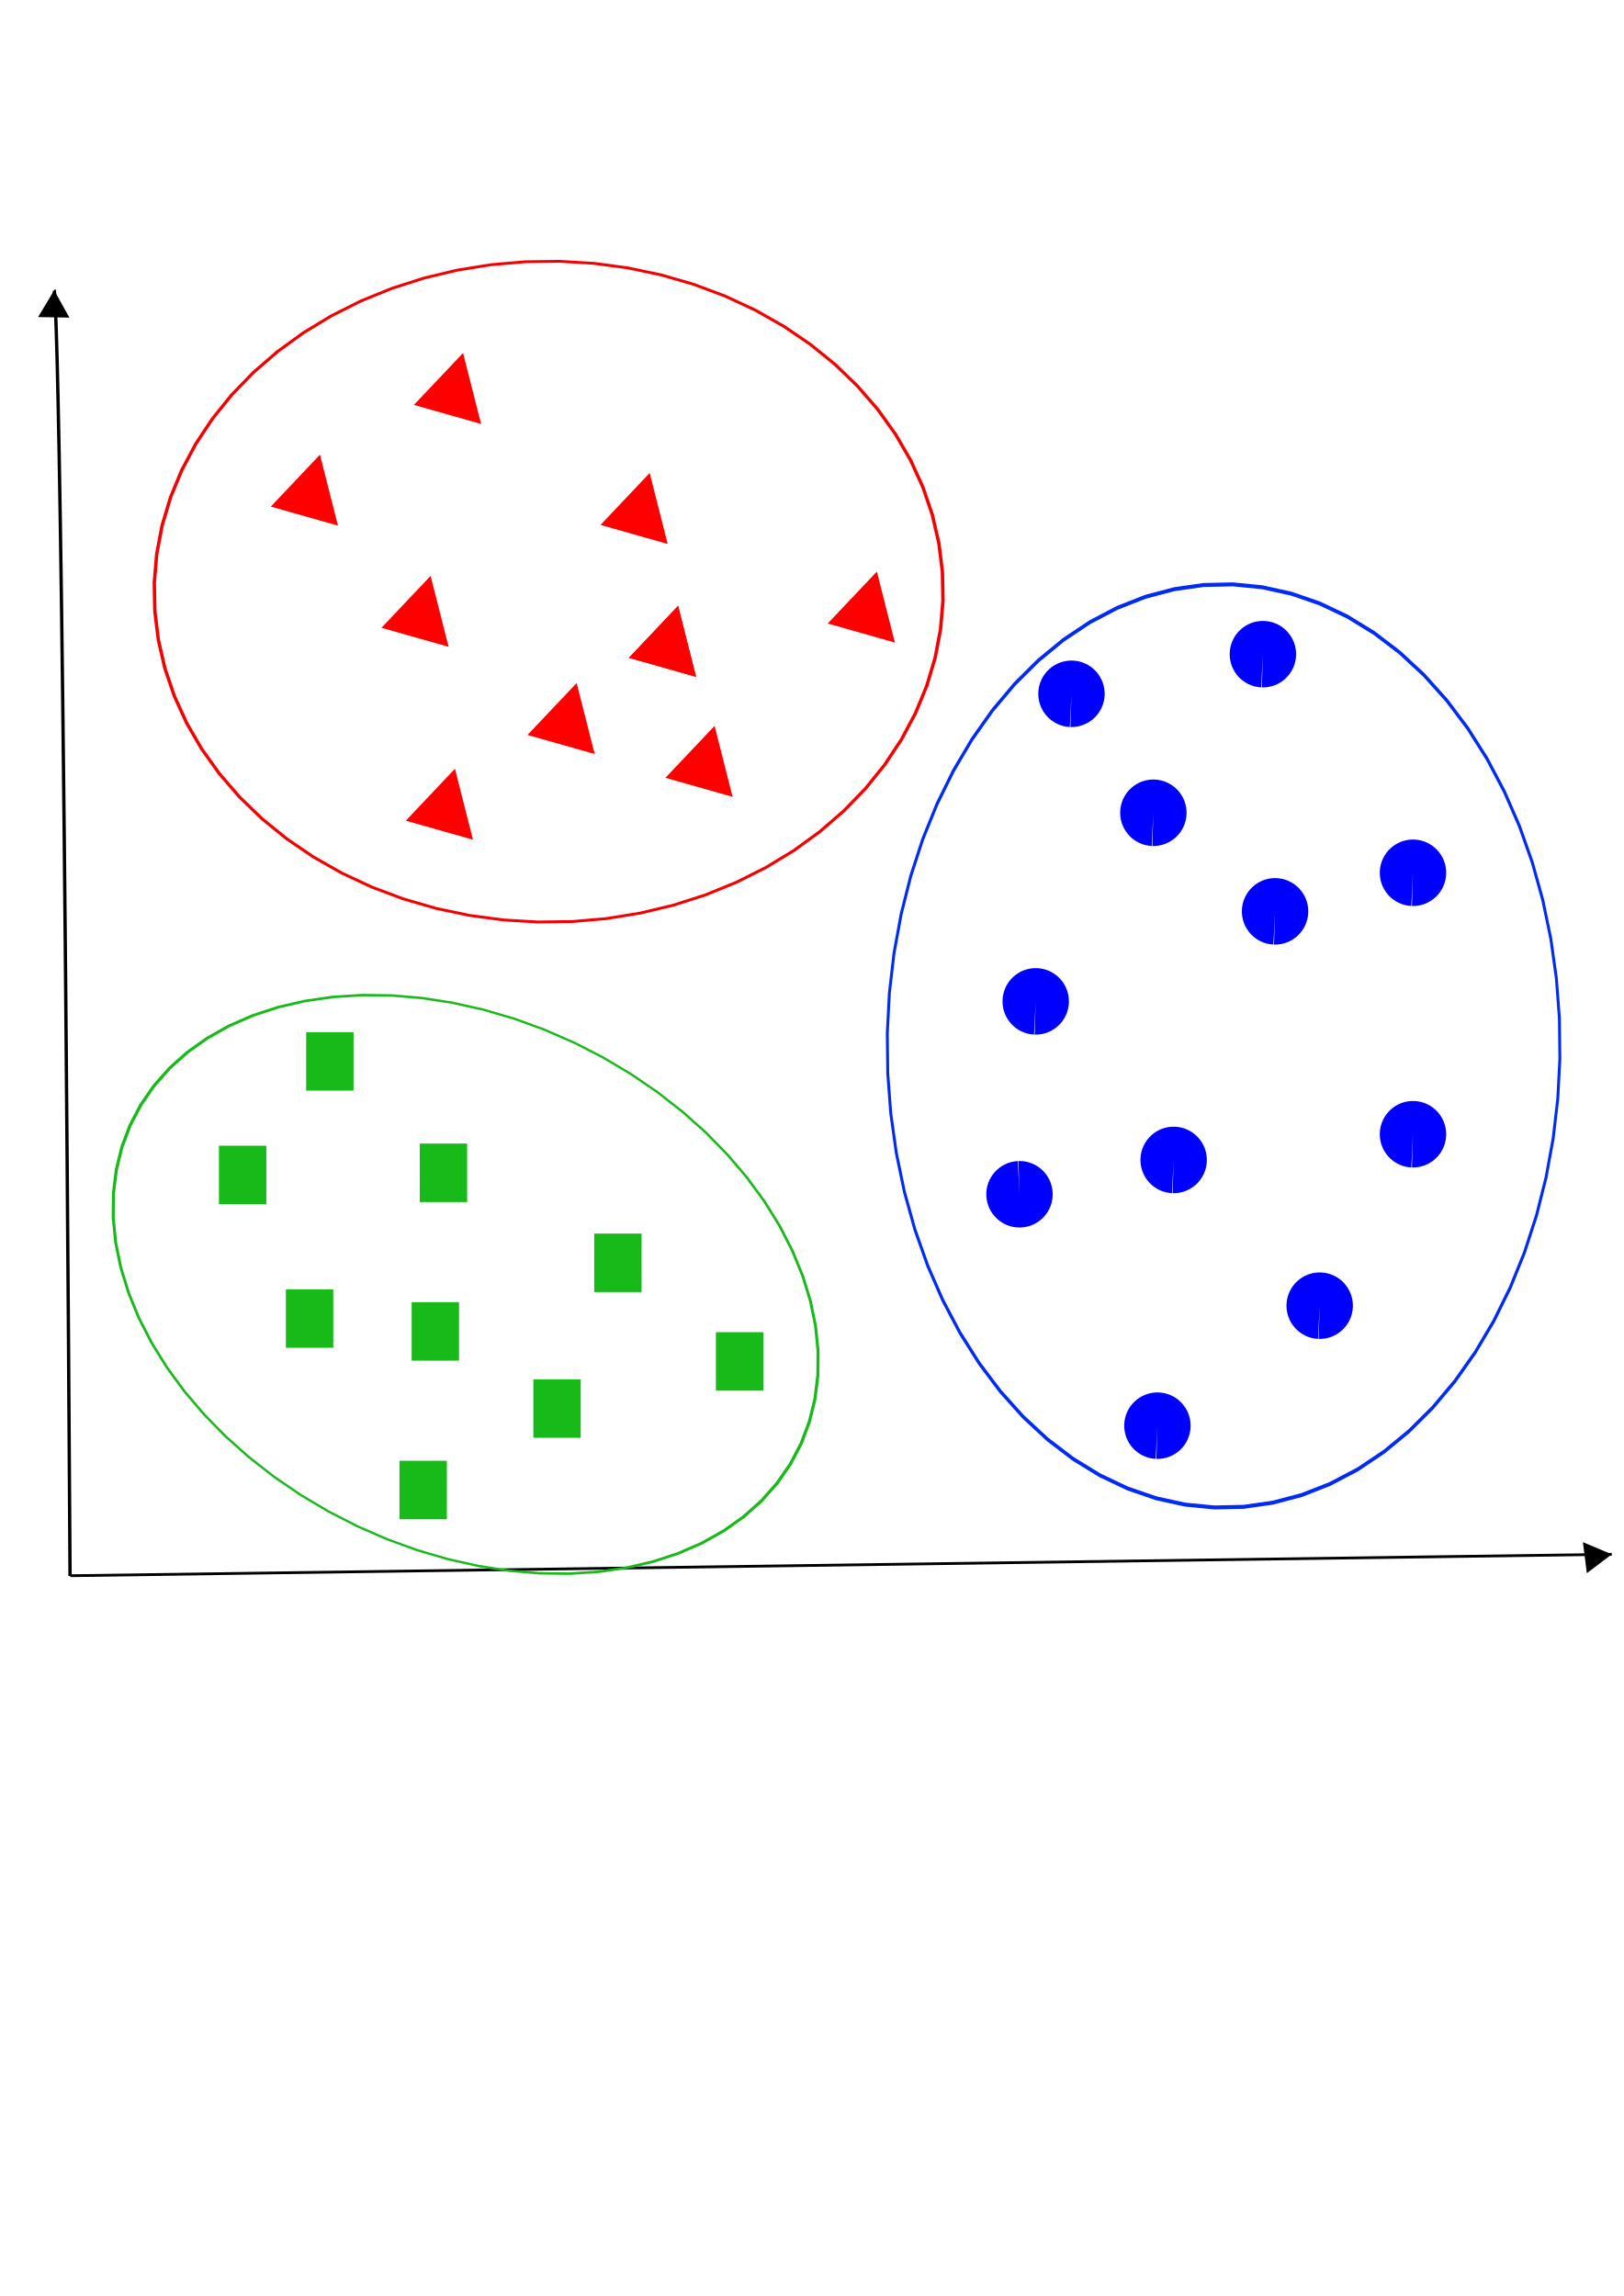
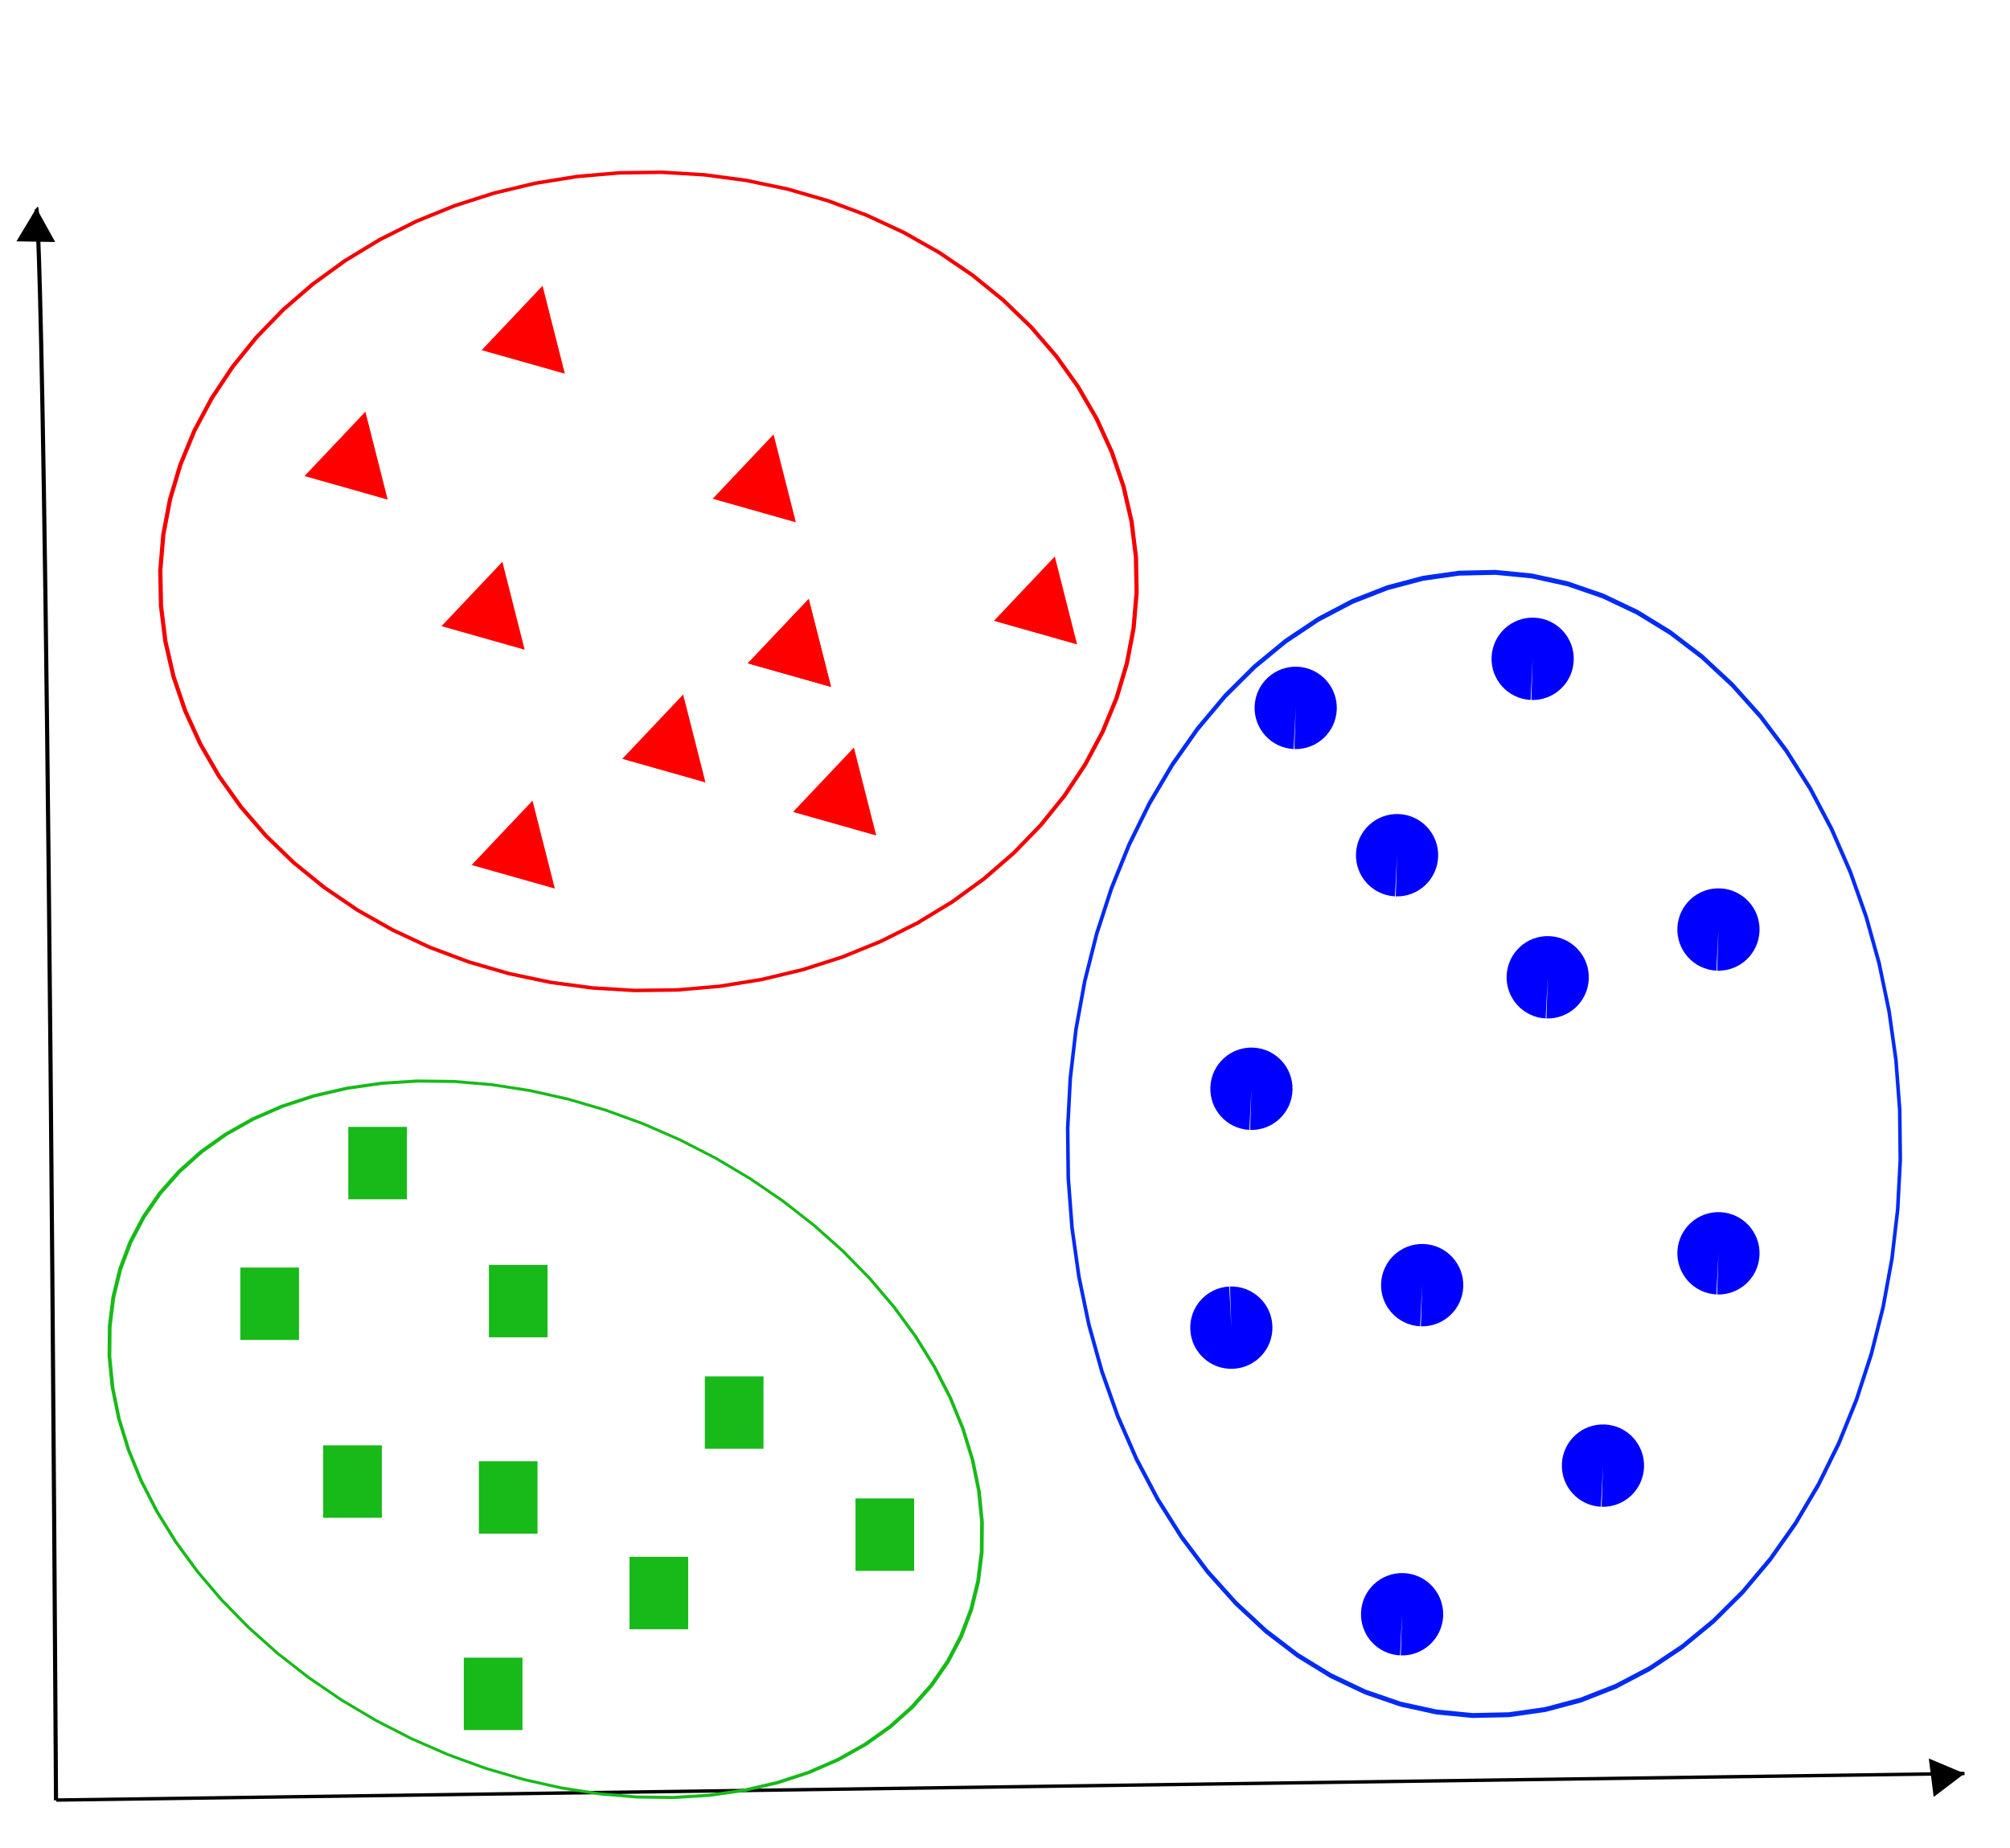
- <svg xmlns="http://www.w3.org/2000/svg" width="210mm" height="297mm" viewBox="0 0 210 297" version="1.1" id="svg4995">
+ <svg xmlns="http://www.w3.org/2000/svg" width="210mm" height="193mm" viewBox="0 0 210 193" version="1.1" id="svg4995">
  <defs id="defs4989" />
-   <g id="layer1">
-     <path style="fill:none;stroke:#000000;stroke-width:0.356px;stroke-linecap:butt;stroke-linejoin:miter;stroke-opacity:1" d="M 9.083,203.828 C 207.932,201.056 208.456,201.056 208.456,201.056" id="path7699" />
-     <path style="fill:none;fill-opacity:1;stroke:#f50000;stroke-width:0.265;stroke-miterlimit:4;stroke-dasharray:none;stroke-opacity:1" id="path8293" d="m 82.902,104.739 -2.037,1.766 -2.184,1.582 -2.313,1.386 -2.425,1.179 -2.519,0.963 -2.593,0.74 -2.648,0.511 -2.682,0.278 -2.696,0.043 -2.69,-0.192 -2.663,-0.425 -2.616,-0.656 -2.548,-0.881 -2.462,-1.1 -2.357,-1.31 -2.234,-1.511 -2.093,-1.7 -1.937,-1.876 -1.766,-2.037 -1.582,-2.184 -1.386,-2.313 -1.179,-2.425 -0.963,-2.519 -0.74,-2.593 -0.511,-2.648 -0.278,-2.682 -0.043,-2.696 0.192,-2.69 0.425,-2.663 0.656,-2.616 0.881,-2.548 1.1,-2.462 1.31,-2.357 1.511,-2.234 1.7,-2.093 1.876,-1.937 2.037,-1.766 2.184,-1.582 2.313,-1.386 2.425,-1.179 2.519,-0.963 2.593,-0.74 2.648,-0.511 2.682,-0.278 2.696,-0.043 2.69,0.192 2.663,0.425 2.616,0.656 2.548,0.881 2.462,1.1 2.357,1.31 2.234,1.511 2.093,1.7 1.937,1.876 1.766,2.037 1.582,2.184 1.386,2.313 1.179,2.425 0.963,2.519 0.74,2.593 0.511,2.648 0.278,2.682 0.043,2.696 -0.192,2.69 -0.425,2.663 -0.656,2.616 -0.881,2.548 -1.1,2.462 -1.31,2.357 -1.511,2.233 -1.7,2.093 z" transform="matrix(1.650631,0,0,1.383038,-30.81274,-37.27615)" />
-     <path style="fill:none;fill-opacity:1;stroke:#002bf5;stroke-width:0.265;stroke-miterlimit:4;stroke-dasharray:none;stroke-opacity:1" id="path8293-0" d="m 82.902,104.739 -2.037,1.766 -2.184,1.582 -2.313,1.386 -2.425,1.179 -2.519,0.963 -2.593,0.74 -2.648,0.511 -2.682,0.278 -2.696,0.043 -2.69,-0.192 -2.663,-0.425 -2.616,-0.656 -2.548,-0.881 -2.462,-1.1 -2.357,-1.31 -2.234,-1.511 -2.093,-1.7 -1.937,-1.876 -1.766,-2.037 -1.582,-2.184 -1.386,-2.313 -1.179,-2.425 -0.963,-2.519 -0.74,-2.593 -0.511,-2.648 -0.278,-2.682 -0.043,-2.696 0.192,-2.69 0.425,-2.663 0.656,-2.616 0.881,-2.548 1.1,-2.462 1.31,-2.357 1.511,-2.234 1.7,-2.093 1.876,-1.937 2.037,-1.766 2.184,-1.582 2.313,-1.386 2.425,-1.179 2.519,-0.963 2.593,-0.74 2.648,-0.511 2.682,-0.278 2.696,-0.043 2.69,0.192 2.663,0.425 2.616,0.656 2.548,0.881 2.462,1.1 2.357,1.31 2.234,1.511 2.093,1.7 1.937,1.876 1.766,2.037 1.582,2.184 1.386,2.313 1.179,2.425 0.963,2.519 0.74,2.593 0.511,2.648 0.278,2.682 0.043,2.696 -0.192,2.69 -0.425,2.663 -0.656,2.616 -0.881,2.548 -1.1,2.462 -1.31,2.357 -1.511,2.233 -1.7,2.093 z" transform="matrix(1.407648,0,0,1.932271,71.46152,-23.70971)" />
-     <path style="fill:none;fill-opacity:1;stroke:#17ba19;stroke-width:0.265;stroke-miterlimit:4;stroke-dasharray:none;stroke-opacity:1" id="path8293-7" d="m 82.902,104.739 -2.037,1.766 -2.184,1.582 -2.313,1.386 -2.425,1.179 -2.519,0.963 -2.593,0.74 -2.648,0.511 -2.682,0.278 -2.696,0.043 -2.69,-0.192 -2.663,-0.425 -2.616,-0.656 -2.548,-0.881 -2.462,-1.1 -2.357,-1.31 -2.234,-1.511 -2.093,-1.7 -1.937,-1.876 -1.766,-2.037 -1.582,-2.184 -1.386,-2.313 -1.179,-2.425 -0.963,-2.519 -0.74,-2.593 -0.511,-2.648 -0.278,-2.682 -0.043,-2.696 0.192,-2.69 0.425,-2.663 0.656,-2.616 0.881,-2.548 1.1,-2.462 1.31,-2.357 1.511,-2.234 1.7,-2.093 1.876,-1.937 2.037,-1.766 2.184,-1.582 2.313,-1.386 2.425,-1.179 2.519,-0.963 2.593,-0.74 2.648,-0.511 2.682,-0.278 2.696,-0.043 2.69,0.192 2.663,0.425 2.616,0.656 2.548,0.881 2.462,1.1 2.357,1.31 2.234,1.511 2.093,1.7 1.937,1.876 1.766,2.037 1.582,2.184 1.386,2.313 1.179,2.425 0.963,2.519 0.74,2.593 0.511,2.648 0.278,2.682 0.043,2.696 -0.192,2.69 -0.425,2.663 -0.656,2.616 -0.881,2.548 -1.1,2.462 -1.31,2.357 -1.511,2.233 -1.7,2.093 z" transform="matrix(1.415963,0.6376148,-0.4151955,1.02964,7.087157,42.10183)" />
-     <rect style="fill:#17ba19;fill-opacity:1;stroke:#17ba19;stroke-width:0.357;stroke-miterlimit:4;stroke-dasharray:none;stroke-opacity:1" id="rect8343" width="5.771" height="7.208" x="28.496" y="148.384" />
-     <rect style="fill:#17ba19;fill-opacity:1;stroke:#17ba19;stroke-width:0.357;stroke-miterlimit:4;stroke-dasharray:none;stroke-opacity:1" id="rect8343-3" width="5.771" height="7.208" x="54.467" y="148.107" />
-     <rect style="fill:#17ba19;fill-opacity:1;stroke:#17ba19;stroke-width:0.357;stroke-miterlimit:4;stroke-dasharray:none;stroke-opacity:1" id="rect8343-2" width="5.771" height="7.208" x="69.158" y="178.601" />
-     <rect style="fill:#17ba19;fill-opacity:1;stroke:#17ba19;stroke-width:0.357;stroke-miterlimit:4;stroke-dasharray:none;stroke-opacity:1" id="rect8343-8" width="5.771" height="7.208" x="37.153" y="166.958" />
-     <rect style="fill:#17ba19;fill-opacity:1;stroke:#17ba19;stroke-width:0.357;stroke-miterlimit:4;stroke-dasharray:none;stroke-opacity:1" id="rect8343-9" width="5.771" height="7.208" x="77.028" y="159.75" />
-     <rect style="fill:#17ba19;fill-opacity:1;stroke:#17ba19;stroke-width:0.357;stroke-miterlimit:4;stroke-dasharray:none;stroke-opacity:1" id="rect8343-1" width="5.771" height="7.208" x="53.418" y="168.621" />
-     <rect style="fill:#17ba19;fill-opacity:1;stroke:#17ba19;stroke-width:0.357;stroke-miterlimit:4;stroke-dasharray:none;stroke-opacity:1" id="rect8343-6" width="5.771" height="7.208" x="92.768" y="172.502" />
-     <rect style="fill:#17ba19;fill-opacity:1;stroke:#17ba19;stroke-width:0.357;stroke-miterlimit:4;stroke-dasharray:none;stroke-opacity:1" id="rect8343-5" width="5.771" height="7.208" x="51.844" y="189.136" />
-     <rect style="fill:#17ba19;fill-opacity:1;stroke:#17ba19;stroke-width:0.357;stroke-miterlimit:4;stroke-dasharray:none;stroke-opacity:1" id="rect8343-99" width="5.771" height="7.208" x="39.776" y="133.692" />
-     <path style="fill:#0000ff;fill-opacity:1;stroke:none;stroke-width:0.357;stroke-miterlimit:4;stroke-dasharray:none;stroke-opacity:1" id="path8411" d="m 138.363,94.044 a 4.294,4.301 0 0 1 -4.074,-4.493 4.294,4.301 0 0 1 4.467,-4.101 4.294,4.301 0 0 1 4.114,4.456 4.294,4.301 0 0 1 -4.43,4.141 l 0.139,-4.299 z" />
-     <path style="fill:#0000ff;fill-opacity:1;stroke:none;stroke-width:0.357;stroke-miterlimit:4;stroke-dasharray:none;stroke-opacity:1" id="path8411-0" d="m 151.577,154.342 a 4.294,4.301 0 0 1 -4.074,-4.493 4.294,4.301 0 0 1 4.467,-4.101 4.294,4.301 0 0 1 4.114,4.456 4.294,4.301 0 0 1 -4.43,4.141 l 0.139,-4.299 z" />
-     <path style="fill:#0000ff;fill-opacity:1;stroke:none;stroke-width:0.357;stroke-miterlimit:4;stroke-dasharray:none;stroke-opacity:1" id="path8411-4" d="m 131.64,-150.189 a 4.294,4.301 0 0 1 -4.074,-4.493 4.294,4.301 0 0 1 4.467,-4.101 4.294,4.301 0 0 1 4.114,4.456 4.294,4.301 0 0 1 -4.43,4.141 l 0.139,-4.299 z" transform="scale(1,-1)" />
-     <path style="fill:#0000ff;fill-opacity:1;stroke:none;stroke-width:0.357;stroke-miterlimit:4;stroke-dasharray:none;stroke-opacity:1" id="path8411-1" d="m 170.465,173.193 a 4.294,4.301 0 0 1 -4.074,-4.493 4.294,4.301 0 0 1 4.467,-4.101 4.294,4.301 0 0 1 4.114,4.456 4.294,4.301 0 0 1 -4.43,4.141 l 0.139,-4.299 z" />
-     <path style="fill:#0000ff;fill-opacity:1;stroke:none;stroke-width:0.357;stroke-miterlimit:4;stroke-dasharray:none;stroke-opacity:1" id="path8411-3" d="m 182.532,151.016 a 4.294,4.301 0 0 1 -4.074,-4.493 4.294,4.301 0 0 1 4.467,-4.101 4.294,4.301 0 0 1 4.114,4.456 4.294,4.301 0 0 1 -4.43,4.141 l 0.139,-4.299 z" />
-     <path style="fill:#0000ff;fill-opacity:1;stroke:none;stroke-width:0.357;stroke-miterlimit:4;stroke-dasharray:none;stroke-opacity:1" id="path8411-5" d="m 164.694,122.185 a 4.294,4.301 0 0 1 -4.074,-4.493 4.294,4.301 0 0 1 4.467,-4.101 4.294,4.301 0 0 1 4.114,4.456 4.294,4.301 0 0 1 -4.43,4.141 l 0.139,-4.299 z" />
-     <path style="fill:#0000ff;fill-opacity:1;stroke:none;stroke-width:0.357;stroke-miterlimit:4;stroke-dasharray:none;stroke-opacity:1" id="path8411-58" d="m 133.738,133.828 a 4.294,4.301 0 0 1 -4.074,-4.493 4.294,4.301 0 0 1 4.467,-4.101 4.294,4.301 0 0 1 4.114,4.456 4.294,4.301 0 0 1 -4.43,4.141 l 0.139,-4.299 z" />
-     <path style="fill:#0000ff;fill-opacity:1;stroke:none;stroke-width:0.357;stroke-miterlimit:4;stroke-dasharray:none;stroke-opacity:1" id="path8411-2" d="m 149.478,188.717 a 4.294,4.301 0 0 1 -4.074,-4.493 4.294,4.301 0 0 1 4.467,-4.101 4.294,4.301 0 0 1 4.114,4.456 4.294,4.301 0 0 1 -4.43,4.141 l 0.139,-4.299 z" />
-     <path style="fill:#0000ff;fill-opacity:1;stroke:none;stroke-width:0.357;stroke-miterlimit:4;stroke-dasharray:none;stroke-opacity:1" id="path8411-9" d="m 148.954,109.433 a 4.294,4.301 0 0 1 -4.074,-4.493 4.294,4.301 0 0 1 4.467,-4.101 4.294,4.301 0 0 1 4.114,4.456 4.294,4.301 0 0 1 -4.43,4.141 l 0.139,-4.299 z" />
-     <path style="fill:#0000ff;fill-opacity:1;stroke:none;stroke-width:0.357;stroke-miterlimit:4;stroke-dasharray:none;stroke-opacity:1" id="path8411-6" d="m 182.532,117.195 a 4.294,4.301 0 0 1 -4.074,-4.493 4.294,4.301 0 0 1 4.467,-4.101 4.294,4.301 0 0 1 4.114,4.456 4.294,4.301 0 0 1 -4.43,4.141 l 0.139,-4.299 z" />
-     <path style="fill:#0000ff;fill-opacity:1;stroke:none;stroke-width:0.357;stroke-miterlimit:4;stroke-dasharray:none;stroke-opacity:1" id="path8411-32" d="m 163.12,88.919 a 4.294,4.301 0 0 1 -4.074,-4.493 4.294,4.301 0 0 1 4.467,-4.101 4.294,4.301 0 0 1 4.114,4.456 4.294,4.301 0 0 1 -4.43,4.141 l 0.139,-4.299 z" />
-     <path style="fill:#ff0000;fill-opacity:1;stroke:none;stroke-width:0.265;stroke-miterlimit:4;stroke-dasharray:none;stroke-opacity:1" id="path8485" d="m 48.908,76.113 -6.64,-1.779 4.86,-4.86 z" transform="matrix(1.308773,0,0,1.383038,-20.29804,-37.27615)" />
-     <path style="fill:#ff0000;fill-opacity:1;stroke:none;stroke-width:0.265;stroke-miterlimit:4;stroke-dasharray:none;stroke-opacity:1" id="path8485-1" d="m 62.25,105.49 -6.64,-1.779 4.86,-4.86 z" transform="matrix(1.308773,0,0,1.383038,-20.29804,-37.27615)" />
-     <path style="fill:#ff0000;fill-opacity:1;stroke:none;stroke-width:0.265;stroke-miterlimit:4;stroke-dasharray:none;stroke-opacity:1" id="path8485-3" d="m 84.298,90.257 -6.64,-1.779 4.86,-4.86 z" transform="matrix(1.308773,0,0,1.383038,-20.29804,-37.27615)" />
-     <path style="fill:#ff0000;fill-opacity:1;stroke:none;stroke-width:0.265;stroke-miterlimit:4;stroke-dasharray:none;stroke-opacity:1" id="path8485-5" d="m 84.298,90.257 -6.64,-1.779 4.86,-4.86 z" transform="matrix(1.308773,0,0,1.383038,-20.29804,-37.27615)" />
-     <path style="fill:#ff0000;fill-opacity:1;stroke:none;stroke-width:0.265;stroke-miterlimit:4;stroke-dasharray:none;stroke-opacity:1" id="path8485-9" d="m 81.492,77.829 -6.64,-1.779 4.86,-4.86 z" transform="matrix(1.308773,0,0,1.383038,-20.29804,-37.27615)" />
-     <path style="fill:#ff0000;fill-opacity:1;stroke:none;stroke-width:0.265;stroke-miterlimit:4;stroke-dasharray:none;stroke-opacity:1" id="path8485-99" d="m 74.276,97.473 -6.64,-1.779 4.86,-4.86 z" transform="matrix(1.308773,0,0,1.383038,-20.29804,-37.27615)" />
-     <path style="fill:#ff0000;fill-opacity:1;stroke:none;stroke-width:0.265;stroke-miterlimit:4;stroke-dasharray:none;stroke-opacity:1" id="path8485-37" d="m 59.844,87.45 -6.64,-1.779 4.86,-4.86 z" transform="matrix(1.308773,0,0,1.383038,-20.29804,-37.27615)" />
-     <path style="fill:#ff0000;fill-opacity:1;stroke:none;stroke-width:0.265;stroke-miterlimit:4;stroke-dasharray:none;stroke-opacity:1" id="path8485-6" d="m 63.051,66.604 -6.64,-1.779 4.86,-4.86 z" transform="matrix(1.308773,0,0,1.383038,-20.29804,-37.27615)" />
-     <path style="fill:#ff0000;fill-opacity:1;stroke:none;stroke-width:0.265;stroke-miterlimit:4;stroke-dasharray:none;stroke-opacity:1" id="path8485-66" d="M 103.942,87.05 97.302,85.27 102.163,80.41 Z" transform="matrix(1.308773,0,0,1.383038,-20.29804,-37.27615)" />
-     <path style="fill:#ff0000;fill-opacity:1;stroke:none;stroke-width:0.265;stroke-miterlimit:4;stroke-dasharray:none;stroke-opacity:1" id="path8485-95" d="m 87.906,101.481 -6.64,-1.779 4.86,-4.86 z" transform="matrix(1.308773,0,0,1.383038,-20.29804,-37.27615)" />
-     <path style="fill:none;stroke:#000000;stroke-width:0.431px;stroke-linecap:butt;stroke-linejoin:miter;stroke-opacity:1" d="M 9.061,203.862 C 8.034,38.376 7.008,37.544 7.008,37.544" id="path8550" />
-     <path style="fill:#000000;fill-opacity:1;stroke:none;stroke-width:0.265;stroke-miterlimit:4;stroke-dasharray:2.117, 1.058;stroke-dashoffset:0;stroke-opacity:1" id="path9479" d="M 8.973,41.084 6.949,41.05 4.925,41.016 5.966,39.28 7.008,37.544 7.99,39.314 Z" />
-     <path style="fill:#000000;fill-opacity:1;stroke:none;stroke-width:0.265;stroke-miterlimit:4;stroke-dasharray:2.117, 1.058;stroke-dashoffset:0;stroke-opacity:1" id="path9479-9" d="m 179.215,224.606 -2.024,-0.034 -2.024,-0.034 1.042,-1.736 1.042,-1.736 0.983,1.77 z" transform="rotate(81.82389,204.3985,229.0667)" />
+   <g id="layer1" transform="translate(0,-104)">
+     <path style="fill:none;stroke:#000000;stroke-width:0.356px;stroke-linecap:butt;stroke-linejoin:miter;stroke-opacity:1" d="M 5.876,292.023 C 204.725,289.25 205.249,289.25 205.249,289.25" id="path7699" />
+     <path style="fill:none;fill-opacity:1;stroke:#f50000;stroke-width:0.265;stroke-miterlimit:4;stroke-dasharray:none;stroke-opacity:1" id="path8293" d="m 82.902,104.739 -2.037,1.766 -2.184,1.582 -2.313,1.386 -2.425,1.179 -2.519,0.963 -2.593,0.74 -2.648,0.511 -2.682,0.278 -2.696,0.043 -2.69,-0.192 -2.663,-0.425 -2.616,-0.656 -2.548,-0.881 -2.462,-1.1 -2.357,-1.31 -2.234,-1.511 -2.093,-1.7 -1.937,-1.876 -1.766,-2.037 -1.582,-2.184 -1.386,-2.313 -1.179,-2.425 -0.963,-2.519 -0.74,-2.593 -0.511,-2.648 -0.278,-2.682 -0.043,-2.696 0.192,-2.69 0.425,-2.663 0.656,-2.616 0.881,-2.548 1.1,-2.462 1.31,-2.357 1.511,-2.234 1.7,-2.093 1.876,-1.937 2.037,-1.766 2.184,-1.582 2.313,-1.386 2.425,-1.179 2.519,-0.963 2.593,-0.74 2.648,-0.511 2.682,-0.278 2.696,-0.043 2.69,0.192 2.663,0.425 2.616,0.656 2.548,0.881 2.462,1.1 2.357,1.31 2.234,1.511 2.093,1.7 1.937,1.876 1.766,2.037 1.582,2.184 1.386,2.313 1.179,2.425 0.963,2.519 0.74,2.593 0.511,2.648 0.278,2.682 0.043,2.696 -0.192,2.69 -0.425,2.663 -0.656,2.616 -0.881,2.548 -1.1,2.462 -1.31,2.357 -1.511,2.233 -1.7,2.093 z" transform="matrix(1.650631,0,0,1.383038,-34.01981,50.91829)" />
+     <path style="fill:none;fill-opacity:1;stroke:#002bf5;stroke-width:0.265;stroke-miterlimit:4;stroke-dasharray:none;stroke-opacity:1" id="path8293-0" d="m 82.902,104.739 -2.037,1.766 -2.184,1.582 -2.313,1.386 -2.425,1.179 -2.519,0.963 -2.593,0.74 -2.648,0.511 -2.682,0.278 -2.696,0.043 -2.69,-0.192 -2.663,-0.425 -2.616,-0.656 -2.548,-0.881 -2.462,-1.1 -2.357,-1.31 -2.234,-1.511 -2.093,-1.7 -1.937,-1.876 -1.766,-2.037 -1.582,-2.184 -1.386,-2.313 -1.179,-2.425 -0.963,-2.519 -0.74,-2.593 -0.511,-2.648 -0.278,-2.682 -0.043,-2.696 0.192,-2.69 0.425,-2.663 0.656,-2.616 0.881,-2.548 1.1,-2.462 1.31,-2.357 1.511,-2.234 1.7,-2.093 1.876,-1.937 2.037,-1.766 2.184,-1.582 2.313,-1.386 2.425,-1.179 2.519,-0.963 2.593,-0.74 2.648,-0.511 2.682,-0.278 2.696,-0.043 2.69,0.192 2.663,0.425 2.616,0.656 2.548,0.881 2.462,1.1 2.357,1.31 2.234,1.511 2.093,1.7 1.937,1.876 1.766,2.037 1.582,2.184 1.386,2.313 1.179,2.425 0.963,2.519 0.74,2.593 0.511,2.648 0.278,2.682 0.043,2.696 -0.192,2.69 -0.425,2.663 -0.656,2.616 -0.881,2.548 -1.1,2.462 -1.31,2.357 -1.511,2.233 -1.7,2.093 z" transform="matrix(1.407648,0,0,1.932271,68.25445,64.48473)" />
+     <path style="fill:none;fill-opacity:1;stroke:#17ba19;stroke-width:0.265;stroke-miterlimit:4;stroke-dasharray:none;stroke-opacity:1" id="path8293-7" d="m 82.902,104.739 -2.037,1.766 -2.184,1.582 -2.313,1.386 -2.425,1.179 -2.519,0.963 -2.593,0.74 -2.648,0.511 -2.682,0.278 -2.696,0.043 -2.69,-0.192 -2.663,-0.425 -2.616,-0.656 -2.548,-0.881 -2.462,-1.1 -2.357,-1.31 -2.234,-1.511 -2.093,-1.7 -1.937,-1.876 -1.766,-2.037 -1.582,-2.184 -1.386,-2.313 -1.179,-2.425 -0.963,-2.519 -0.74,-2.593 -0.511,-2.648 -0.278,-2.682 -0.043,-2.696 0.192,-2.69 0.425,-2.663 0.656,-2.616 0.881,-2.548 1.1,-2.462 1.31,-2.357 1.511,-2.234 1.7,-2.093 1.876,-1.937 2.037,-1.766 2.184,-1.582 2.313,-1.386 2.425,-1.179 2.519,-0.963 2.593,-0.74 2.648,-0.511 2.682,-0.278 2.696,-0.043 2.69,0.192 2.663,0.425 2.616,0.656 2.548,0.881 2.462,1.1 2.357,1.31 2.234,1.511 2.093,1.7 1.937,1.876 1.766,2.037 1.582,2.184 1.386,2.313 1.179,2.425 0.963,2.519 0.74,2.593 0.511,2.648 0.278,2.682 0.043,2.696 -0.192,2.69 -0.425,2.663 -0.656,2.616 -0.881,2.548 -1.1,2.462 -1.31,2.357 -1.511,2.233 -1.7,2.093 z" transform="matrix(1.415963,0.6376148,-0.4151955,1.02964,3.880087,130.2963)" />
+     <rect style="fill:#17ba19;fill-opacity:1;stroke:#17ba19;stroke-width:0.357;stroke-miterlimit:4;stroke-dasharray:none;stroke-opacity:1" id="rect8343" width="5.771" height="7.208" x="25.289" y="236.579" />
+     <rect style="fill:#17ba19;fill-opacity:1;stroke:#17ba19;stroke-width:0.357;stroke-miterlimit:4;stroke-dasharray:none;stroke-opacity:1" id="rect8343-3" width="5.771" height="7.208" x="51.26" y="236.302" />
+     <rect style="fill:#17ba19;fill-opacity:1;stroke:#17ba19;stroke-width:0.357;stroke-miterlimit:4;stroke-dasharray:none;stroke-opacity:1" id="rect8343-2" width="5.771" height="7.208" x="65.95" y="266.796" />
+     <rect style="fill:#17ba19;fill-opacity:1;stroke:#17ba19;stroke-width:0.357;stroke-miterlimit:4;stroke-dasharray:none;stroke-opacity:1" id="rect8343-8" width="5.771" height="7.208" x="33.946" y="255.153" />
+     <rect style="fill:#17ba19;fill-opacity:1;stroke:#17ba19;stroke-width:0.357;stroke-miterlimit:4;stroke-dasharray:none;stroke-opacity:1" id="rect8343-9" width="5.771" height="7.208" x="73.82" y="247.945" />
+     <rect style="fill:#17ba19;fill-opacity:1;stroke:#17ba19;stroke-width:0.357;stroke-miterlimit:4;stroke-dasharray:none;stroke-opacity:1" id="rect8343-1" width="5.771" height="7.208" x="50.21" y="256.816" />
+     <rect style="fill:#17ba19;fill-opacity:1;stroke:#17ba19;stroke-width:0.357;stroke-miterlimit:4;stroke-dasharray:none;stroke-opacity:1" id="rect8343-6" width="5.771" height="7.208" x="89.56" y="260.697" />
+     <rect style="fill:#17ba19;fill-opacity:1;stroke:#17ba19;stroke-width:0.357;stroke-miterlimit:4;stroke-dasharray:none;stroke-opacity:1" id="rect8343-5" width="5.771" height="7.208" x="48.636" y="277.33" />
+     <rect style="fill:#17ba19;fill-opacity:1;stroke:#17ba19;stroke-width:0.357;stroke-miterlimit:4;stroke-dasharray:none;stroke-opacity:1" id="rect8343-99" width="5.771" height="7.208" x="36.569" y="221.886" />
+     <path style="fill:#0000ff;fill-opacity:1;stroke:none;stroke-width:0.357;stroke-miterlimit:4;stroke-dasharray:none;stroke-opacity:1" id="path8411" d="m 135.156,182.239 a 4.294,4.301 0 0 1 -4.074,-4.493 4.294,4.301 0 0 1 4.467,-4.101 4.294,4.301 0 0 1 4.114,4.456 4.294,4.301 0 0 1 -4.43,4.141 l 0.139,-4.299 z" />
+     <path style="fill:#0000ff;fill-opacity:1;stroke:none;stroke-width:0.357;stroke-miterlimit:4;stroke-dasharray:none;stroke-opacity:1" id="path8411-0" d="m 148.37,242.537 a 4.294,4.301 0 0 1 -4.074,-4.493 4.294,4.301 0 0 1 4.467,-4.101 4.294,4.301 0 0 1 4.114,4.456 4.294,4.301 0 0 1 -4.43,4.141 l 0.139,-4.299 z" />
+     <path style="fill:#0000ff;fill-opacity:1;stroke:none;stroke-width:0.357;stroke-miterlimit:4;stroke-dasharray:none;stroke-opacity:1" id="path8411-4" d="m 128.432,-238.383 a 4.294,4.301 0 0 1 -4.074,-4.493 4.294,4.301 0 0 1 4.467,-4.101 4.294,4.301 0 0 1 4.114,4.456 4.294,4.301 0 0 1 -4.43,4.141 l 0.139,-4.299 z" transform="scale(1,-1)" />
+     <path style="fill:#0000ff;fill-opacity:1;stroke:none;stroke-width:0.357;stroke-miterlimit:4;stroke-dasharray:none;stroke-opacity:1" id="path8411-1" d="m 167.258,261.388 a 4.294,4.301 0 0 1 -4.074,-4.493 4.294,4.301 0 0 1 4.467,-4.101 4.294,4.301 0 0 1 4.114,4.456 4.294,4.301 0 0 1 -4.43,4.141 l 0.139,-4.299 z" />
+     <path style="fill:#0000ff;fill-opacity:1;stroke:none;stroke-width:0.357;stroke-miterlimit:4;stroke-dasharray:none;stroke-opacity:1" id="path8411-3" d="m 179.325,239.21 a 4.294,4.301 0 0 1 -4.074,-4.493 4.294,4.301 0 0 1 4.467,-4.101 4.294,4.301 0 0 1 4.114,4.456 4.294,4.301 0 0 1 -4.43,4.141 l 0.139,-4.299 z" />
+     <path style="fill:#0000ff;fill-opacity:1;stroke:none;stroke-width:0.357;stroke-miterlimit:4;stroke-dasharray:none;stroke-opacity:1" id="path8411-5" d="m 161.486,210.379 a 4.294,4.301 0 0 1 -4.074,-4.493 4.294,4.301 0 0 1 4.467,-4.101 4.294,4.301 0 0 1 4.114,4.456 4.294,4.301 0 0 1 -4.43,4.141 l 0.139,-4.299 z" />
+     <path style="fill:#0000ff;fill-opacity:1;stroke:none;stroke-width:0.357;stroke-miterlimit:4;stroke-dasharray:none;stroke-opacity:1" id="path8411-58" d="m 130.531,222.023 a 4.294,4.301 0 0 1 -4.074,-4.493 4.294,4.301 0 0 1 4.467,-4.101 4.294,4.301 0 0 1 4.114,4.456 4.294,4.301 0 0 1 -4.43,4.141 l 0.139,-4.299 z" />
+     <path style="fill:#0000ff;fill-opacity:1;stroke:none;stroke-width:0.357;stroke-miterlimit:4;stroke-dasharray:none;stroke-opacity:1" id="path8411-2" d="m 146.271,276.912 a 4.294,4.301 0 0 1 -4.074,-4.493 4.294,4.301 0 0 1 4.467,-4.101 4.294,4.301 0 0 1 4.114,4.456 4.294,4.301 0 0 1 -4.43,4.141 l 0.139,-4.299 z" />
+     <path style="fill:#0000ff;fill-opacity:1;stroke:none;stroke-width:0.357;stroke-miterlimit:4;stroke-dasharray:none;stroke-opacity:1" id="path8411-9" d="m 145.746,197.627 a 4.294,4.301 0 0 1 -4.074,-4.493 4.294,4.301 0 0 1 4.467,-4.101 4.294,4.301 0 0 1 4.114,4.456 4.294,4.301 0 0 1 -4.43,4.141 l 0.139,-4.299 z" />
+     <path style="fill:#0000ff;fill-opacity:1;stroke:none;stroke-width:0.357;stroke-miterlimit:4;stroke-dasharray:none;stroke-opacity:1" id="path8411-6" d="m 179.325,205.389 a 4.294,4.301 0 0 1 -4.074,-4.493 4.294,4.301 0 0 1 4.467,-4.101 4.294,4.301 0 0 1 4.114,4.456 4.294,4.301 0 0 1 -4.43,4.141 l 0.139,-4.299 z" />
+     <path style="fill:#0000ff;fill-opacity:1;stroke:none;stroke-width:0.357;stroke-miterlimit:4;stroke-dasharray:none;stroke-opacity:1" id="path8411-32" d="m 159.912,177.113 a 4.294,4.301 0 0 1 -4.074,-4.493 4.294,4.301 0 0 1 4.467,-4.101 4.294,4.301 0 0 1 4.114,4.456 4.294,4.301 0 0 1 -4.43,4.141 l 0.139,-4.299 z" />
+     <path style="fill:#ff0000;fill-opacity:1;stroke:none;stroke-width:0.265;stroke-miterlimit:4;stroke-dasharray:none;stroke-opacity:1" id="path8485" d="m 48.908,76.113 -6.64,-1.779 4.86,-4.86 z" transform="matrix(1.308773,0,0,1.383038,-23.50511,50.91829)" />
+     <path style="fill:#ff0000;fill-opacity:1;stroke:none;stroke-width:0.265;stroke-miterlimit:4;stroke-dasharray:none;stroke-opacity:1" id="path8485-1" d="m 62.25,105.49 -6.64,-1.779 4.86,-4.86 z" transform="matrix(1.308773,0,0,1.383038,-23.50511,50.91829)" />
+     <path style="fill:#ff0000;fill-opacity:1;stroke:none;stroke-width:0.265;stroke-miterlimit:4;stroke-dasharray:none;stroke-opacity:1" id="path8485-3" d="m 84.298,90.257 -6.64,-1.779 4.86,-4.86 z" transform="matrix(1.308773,0,0,1.383038,-23.50511,50.91829)" />
+     <path style="fill:#ff0000;fill-opacity:1;stroke:none;stroke-width:0.265;stroke-miterlimit:4;stroke-dasharray:none;stroke-opacity:1" id="path8485-5" d="m 84.298,90.257 -6.64,-1.779 4.86,-4.86 z" transform="matrix(1.308773,0,0,1.383038,-23.50511,50.91829)" />
+     <path style="fill:#ff0000;fill-opacity:1;stroke:none;stroke-width:0.265;stroke-miterlimit:4;stroke-dasharray:none;stroke-opacity:1" id="path8485-9" d="m 81.492,77.829 -6.64,-1.779 4.86,-4.86 z" transform="matrix(1.308773,0,0,1.383038,-23.50511,50.91829)" />
+     <path style="fill:#ff0000;fill-opacity:1;stroke:none;stroke-width:0.265;stroke-miterlimit:4;stroke-dasharray:none;stroke-opacity:1" id="path8485-99" d="m 74.276,97.473 -6.64,-1.779 4.86,-4.86 z" transform="matrix(1.308773,0,0,1.383038,-23.50511,50.91829)" />
+     <path style="fill:#ff0000;fill-opacity:1;stroke:none;stroke-width:0.265;stroke-miterlimit:4;stroke-dasharray:none;stroke-opacity:1" id="path8485-37" d="m 59.844,87.45 -6.64,-1.779 4.86,-4.86 z" transform="matrix(1.308773,0,0,1.383038,-23.50511,50.91829)" />
+     <path style="fill:#ff0000;fill-opacity:1;stroke:none;stroke-width:0.265;stroke-miterlimit:4;stroke-dasharray:none;stroke-opacity:1" id="path8485-6" d="m 63.051,66.604 -6.64,-1.779 4.86,-4.86 z" transform="matrix(1.308773,0,0,1.383038,-23.50511,50.91829)" />
+     <path style="fill:#ff0000;fill-opacity:1;stroke:none;stroke-width:0.265;stroke-miterlimit:4;stroke-dasharray:none;stroke-opacity:1" id="path8485-66" d="M 103.942,87.05 97.302,85.27 102.163,80.41 Z" transform="matrix(1.308773,0,0,1.383038,-23.50511,50.91829)" />
+     <path style="fill:#ff0000;fill-opacity:1;stroke:none;stroke-width:0.265;stroke-miterlimit:4;stroke-dasharray:none;stroke-opacity:1" id="path8485-95" d="m 87.906,101.481 -6.64,-1.779 4.86,-4.86 z" transform="matrix(1.308773,0,0,1.383038,-23.50511,50.91829)" />
+     <path style="fill:none;stroke:#000000;stroke-width:0.431px;stroke-linecap:butt;stroke-linejoin:miter;stroke-opacity:1" d="M 5.853,292.056 C 4.827,126.57 3.801,125.739 3.801,125.739" id="path8550" />
+     <path style="fill:#000000;fill-opacity:1;stroke:none;stroke-width:0.265;stroke-miterlimit:4;stroke-dasharray:2.117, 1.058;stroke-dashoffset:0;stroke-opacity:1" id="path9479" d="m 5.766,129.278 -2.024,-0.034 -2.024,-0.034 1.042,-1.736 1.042,-1.736 0.983,1.77 z" />
+     <path style="fill:#000000;fill-opacity:1;stroke:none;stroke-width:0.265;stroke-miterlimit:4;stroke-dasharray:2.117, 1.058;stroke-dashoffset:0;stroke-opacity:1" id="path9479-9" d="m 179.215,224.606 -2.024,-0.034 -2.024,-0.034 1.042,-1.736 1.042,-1.736 0.983,1.77 z" transform="rotate(81.82389,151.9092,271.3136)" />
  </g>
</svg>
